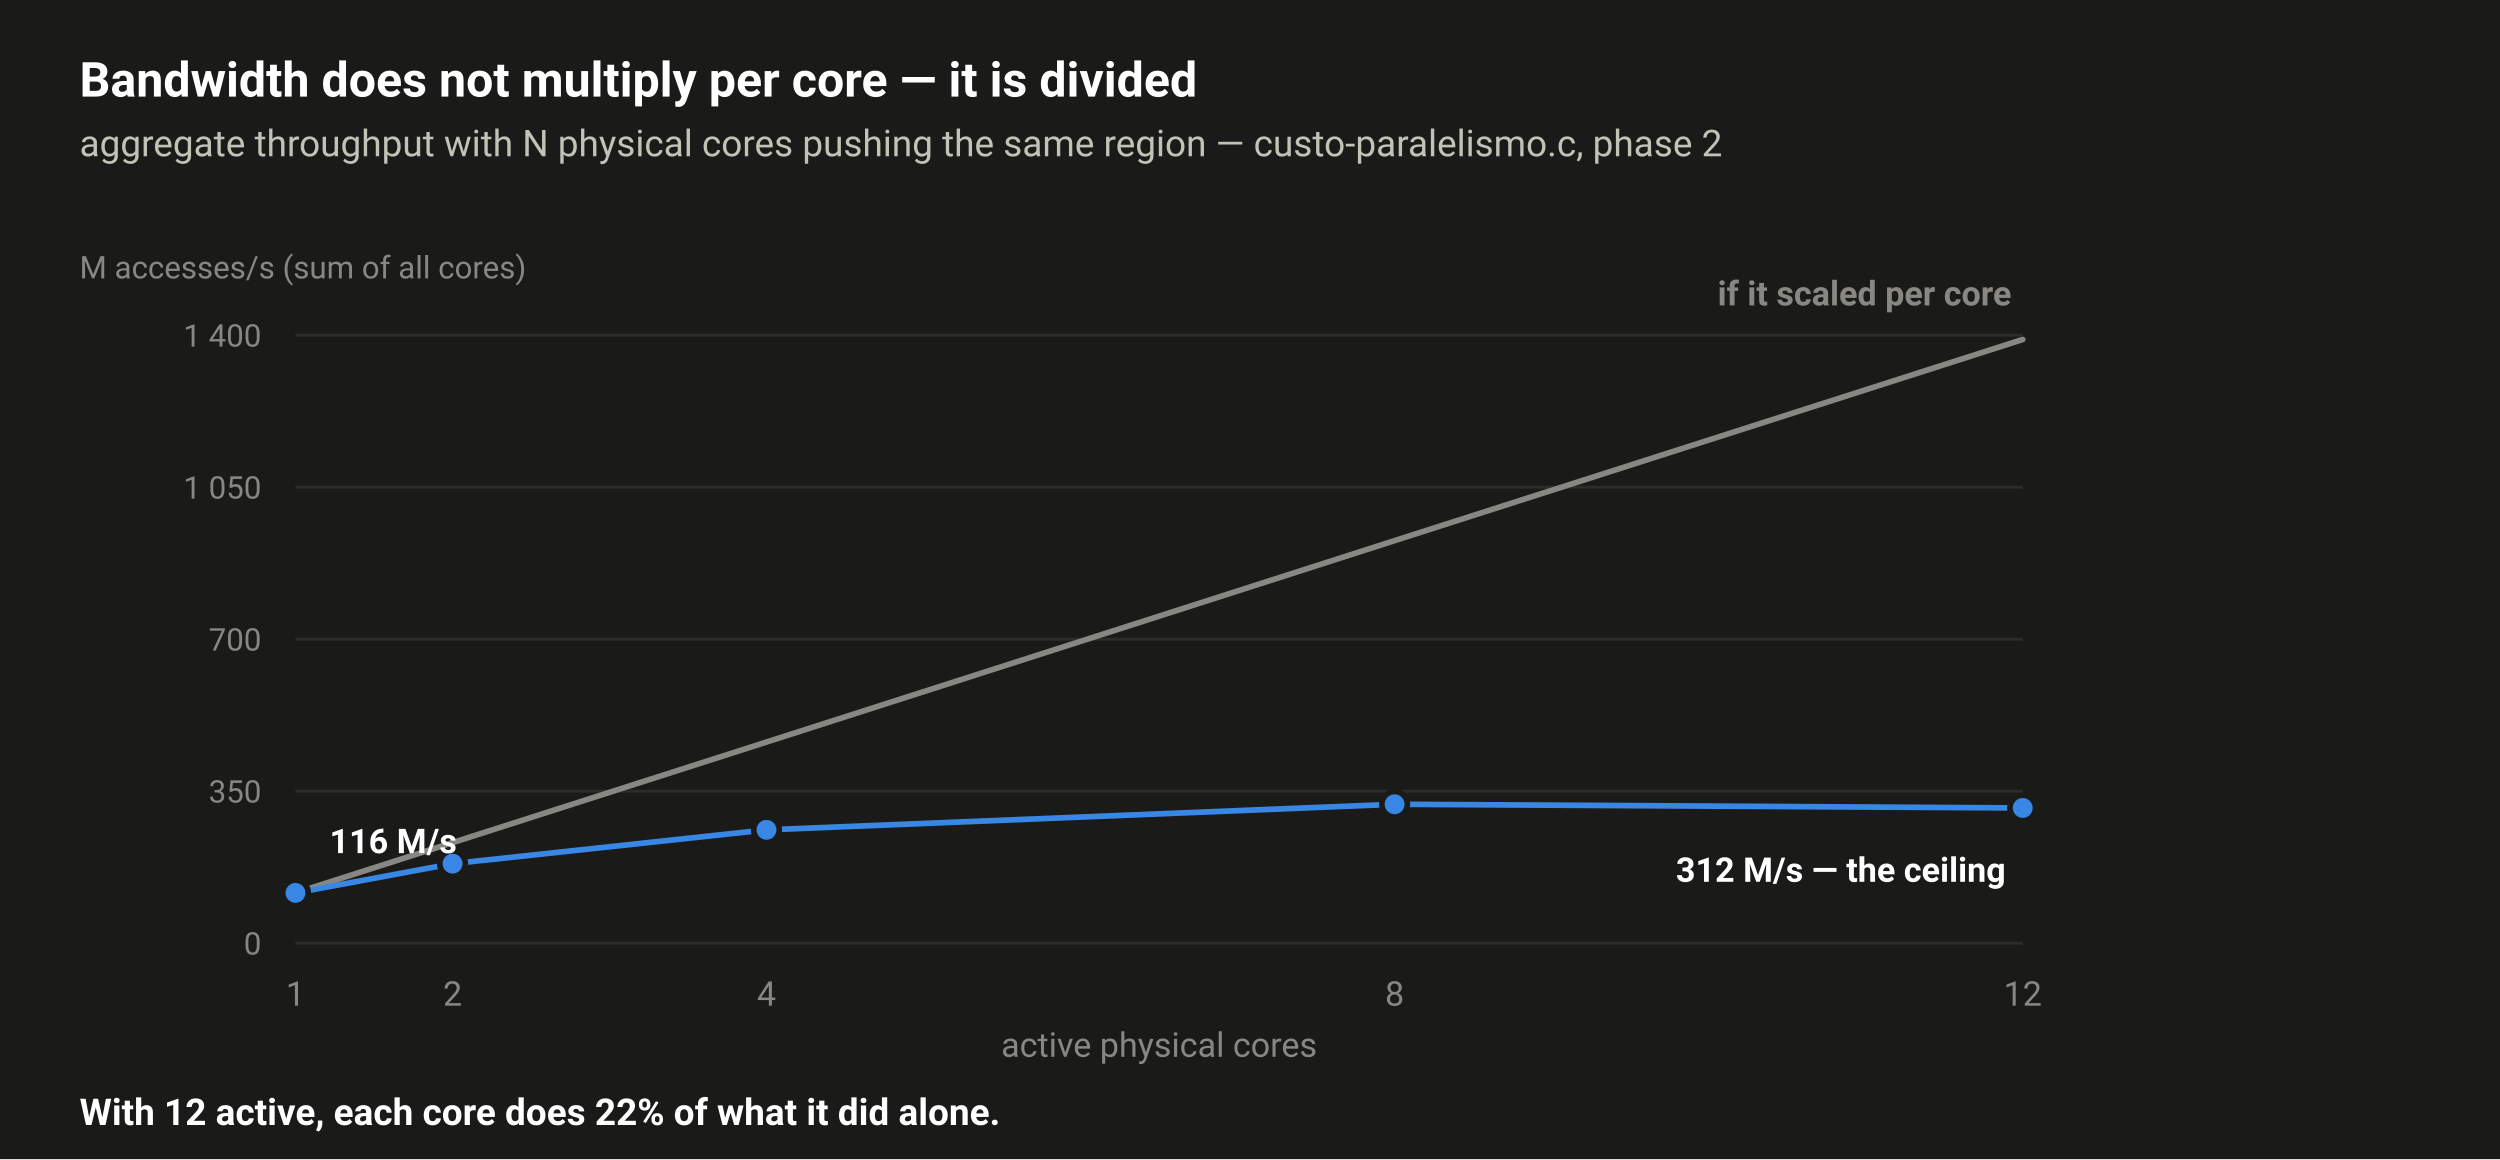
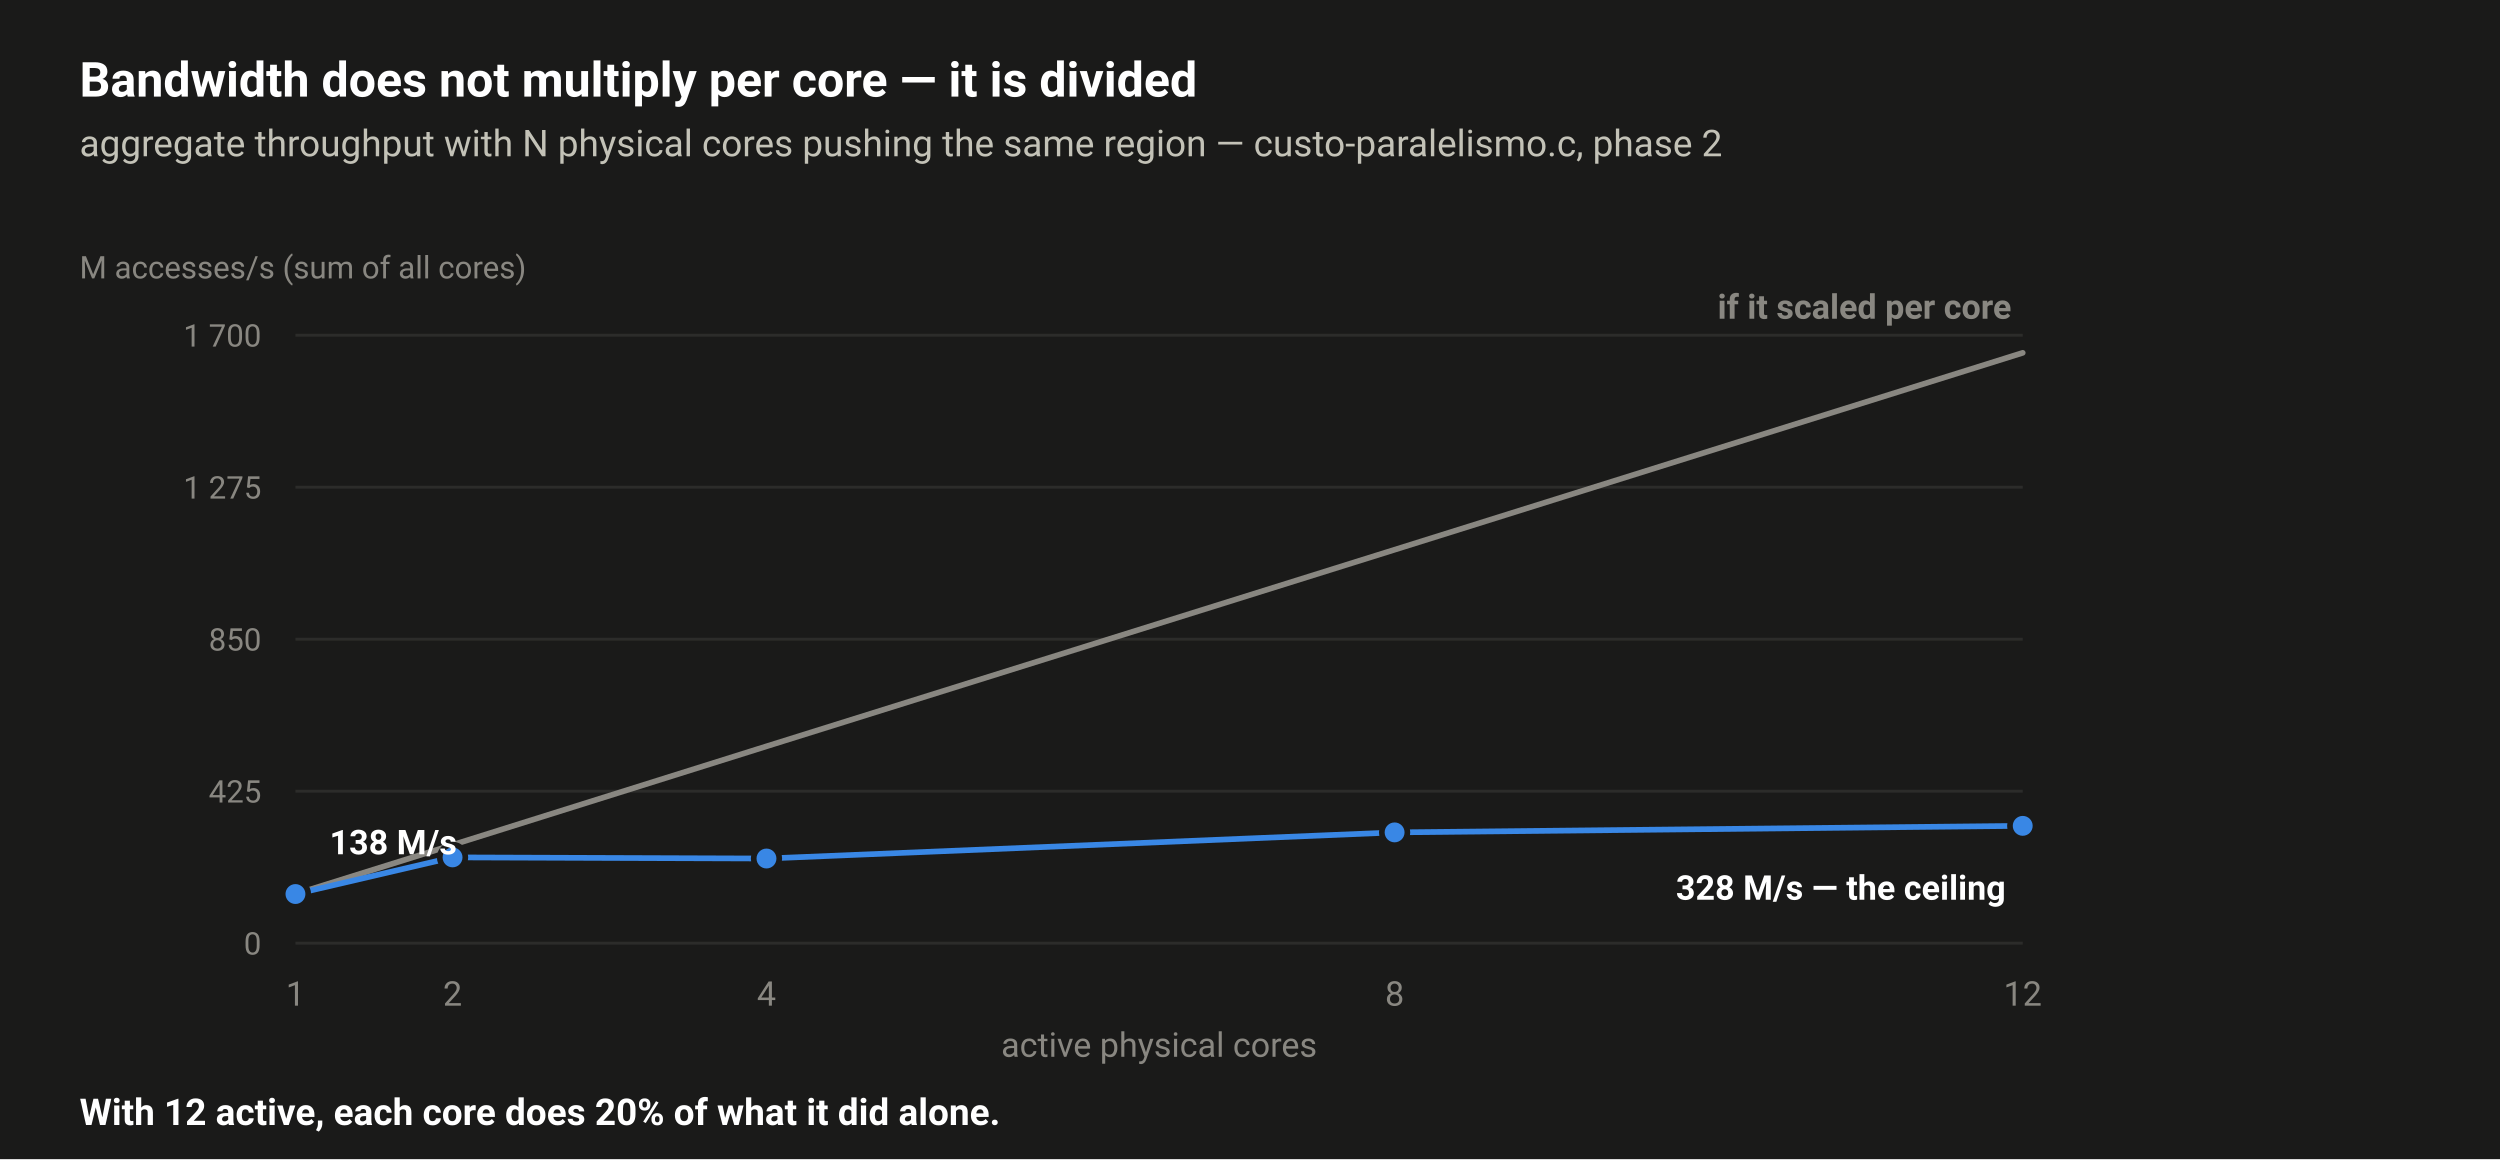
<svg xmlns="http://www.w3.org/2000/svg" viewBox="0 0 880 408" width="880" height="408" role="img" aria-labelledby="t d" font-family="system-ui, -apple-system, 'Segoe UI', Roboto, sans-serif">
  <rect width="880" height="408" fill="#1a1a19" />
  <text x="28.0" y="34.0" fill="#ffffff" font-size="17" font-weight="600" text-anchor="start" font-family="system-ui, -apple-system, 'Segoe UI', Roboto, sans-serif">Bandwidth does not multiply per core — it is divided</text>
  <text x="28.0" y="55.0" fill="#c3c2b7" font-size="13" font-weight="400" text-anchor="start" font-family="system-ui, -apple-system, 'Segoe UI', Roboto, sans-serif">aggregate throughput with N physical cores pushing the same region — custo-paralelismo.c, phase 2</text>
  <line x1="104.0" y1="332.0" x2="712.0" y2="332.0" stroke="#2c2c2a" stroke-width="1" />
  <text x="92.0" y="336.0" fill="#898781" font-size="11" font-weight="400" text-anchor="end" font-family="system-ui, -apple-system, 'Segoe UI', Roboto, sans-serif" font-variant-numeric="tabular-nums">0</text>
  <line x1="104.0" y1="278.5" x2="712.0" y2="278.5" stroke="#2c2c2a" stroke-width="1" />
-   <text x="92.0" y="282.5" fill="#898781" font-size="11" font-weight="400" text-anchor="end" font-family="system-ui, -apple-system, 'Segoe UI', Roboto, sans-serif" font-variant-numeric="tabular-nums">350</text>
+   <text x="92.0" y="282.5" fill="#898781" font-size="11" font-weight="400" text-anchor="end" font-family="system-ui, -apple-system, 'Segoe UI', Roboto, sans-serif" font-variant-numeric="tabular-nums">425</text>
  <line x1="104.0" y1="225.0" x2="712.0" y2="225.0" stroke="#2c2c2a" stroke-width="1" />
-   <text x="92.0" y="229.0" fill="#898781" font-size="11" font-weight="400" text-anchor="end" font-family="system-ui, -apple-system, 'Segoe UI', Roboto, sans-serif" font-variant-numeric="tabular-nums">700</text>
+   <text x="92.0" y="229.0" fill="#898781" font-size="11" font-weight="400" text-anchor="end" font-family="system-ui, -apple-system, 'Segoe UI', Roboto, sans-serif" font-variant-numeric="tabular-nums">850</text>
  <line x1="104.0" y1="171.5" x2="712.0" y2="171.5" stroke="#2c2c2a" stroke-width="1" />
-   <text x="92.0" y="175.5" fill="#898781" font-size="11" font-weight="400" text-anchor="end" font-family="system-ui, -apple-system, 'Segoe UI', Roboto, sans-serif" font-variant-numeric="tabular-nums">1 050</text>
+   <text x="92.0" y="175.5" fill="#898781" font-size="11" font-weight="400" text-anchor="end" font-family="system-ui, -apple-system, 'Segoe UI', Roboto, sans-serif" font-variant-numeric="tabular-nums">1 275</text>
  <line x1="104.0" y1="118.0" x2="712.0" y2="118.0" stroke="#2c2c2a" stroke-width="1" />
-   <text x="92.0" y="122.0" fill="#898781" font-size="11" font-weight="400" text-anchor="end" font-family="system-ui, -apple-system, 'Segoe UI', Roboto, sans-serif" font-variant-numeric="tabular-nums">1 400</text>
+   <text x="92.0" y="122.0" fill="#898781" font-size="11" font-weight="400" text-anchor="end" font-family="system-ui, -apple-system, 'Segoe UI', Roboto, sans-serif" font-variant-numeric="tabular-nums">1 700</text>
  <text x="28.0" y="98.0" fill="#898781" font-size="11" font-weight="400" text-anchor="start" font-family="system-ui, -apple-system, 'Segoe UI', Roboto, sans-serif">M accesses/s (sum of all cores)</text>
-   <polyline points="104.0,314.3 159.3,296.6 269.8,261.2 490.9,190.3 712.0,119.5" fill="none" stroke="#898781" stroke-width="2" stroke-linejoin="round" stroke-linecap="round" />
-   <text x="708.0" y="107.5" fill="#898781" font-size="12" font-weight="600" text-anchor="end" font-family="system-ui, -apple-system, 'Segoe UI', Roboto, sans-serif">if it scaled per core</text>
-   <polyline points="104.0,314.3 159.3,304.0 269.8,292.1 490.9,283.1 712.0,284.4" fill="none" stroke="#3987e5" stroke-width="2" stroke-linejoin="round" stroke-linecap="round" />
-   <circle cx="104.0" cy="314.3" r="4.5" fill="#3987e5" stroke="#1a1a19" stroke-width="2" />
-   <circle cx="159.3" cy="304.0" r="4.5" fill="#3987e5" stroke="#1a1a19" stroke-width="2" />
-   <circle cx="269.8" cy="292.1" r="4.5" fill="#3987e5" stroke="#1a1a19" stroke-width="2" />
-   <circle cx="490.9" cy="283.1" r="4.5" fill="#3987e5" stroke="#1a1a19" stroke-width="2" />
-   <circle cx="712.0" cy="284.4" r="4.5" fill="#3987e5" stroke="#1a1a19" stroke-width="2" />
-   <text x="706.0" y="310.4" fill="#ffffff" font-size="12" font-weight="600" text-anchor="end" font-family="system-ui, -apple-system, 'Segoe UI', Roboto, sans-serif" font-variant-numeric="tabular-nums">312 M/s — the ceiling</text>
-   <text x="116.0" y="300.3" fill="#ffffff" font-size="12" font-weight="600" text-anchor="start" font-family="system-ui, -apple-system, 'Segoe UI', Roboto, sans-serif" font-variant-numeric="tabular-nums">116 M/s</text>
+   <polyline points="104.0,314.7 159.3,297.4 269.8,262.7 490.9,193.5 712.0,124.2" fill="none" stroke="#898781" stroke-width="2" stroke-linejoin="round" stroke-linecap="round" />
+   <text x="708.0" y="112.2" fill="#898781" font-size="12" font-weight="600" text-anchor="end" font-family="system-ui, -apple-system, 'Segoe UI', Roboto, sans-serif">if it scaled per core</text>
+   <polyline points="104.0,314.7 159.3,301.8 269.8,302.2 490.9,293.0 712.0,290.7" fill="none" stroke="#3987e5" stroke-width="2" stroke-linejoin="round" stroke-linecap="round" />
+   <circle cx="104.0" cy="314.7" r="4.5" fill="#3987e5" stroke="#1a1a19" stroke-width="2" />
+   <circle cx="159.3" cy="301.8" r="4.5" fill="#3987e5" stroke="#1a1a19" stroke-width="2" />
+   <circle cx="269.8" cy="302.2" r="4.5" fill="#3987e5" stroke="#1a1a19" stroke-width="2" />
+   <circle cx="490.9" cy="293.0" r="4.5" fill="#3987e5" stroke="#1a1a19" stroke-width="2" />
+   <circle cx="712.0" cy="290.7" r="4.5" fill="#3987e5" stroke="#1a1a19" stroke-width="2" />
+   <text x="706.0" y="316.7" fill="#ffffff" font-size="12" font-weight="600" text-anchor="end" font-family="system-ui, -apple-system, 'Segoe UI', Roboto, sans-serif" font-variant-numeric="tabular-nums">328 M/s — the ceiling</text>
+   <text x="116.0" y="300.7" fill="#ffffff" font-size="12" font-weight="600" text-anchor="start" font-family="system-ui, -apple-system, 'Segoe UI', Roboto, sans-serif" font-variant-numeric="tabular-nums">138 M/s</text>
  <text x="104.0" y="354.0" fill="#898781" font-size="12" font-weight="400" text-anchor="middle" font-family="system-ui, -apple-system, 'Segoe UI', Roboto, sans-serif" font-variant-numeric="tabular-nums">1</text>
  <text x="159.3" y="354.0" fill="#898781" font-size="12" font-weight="400" text-anchor="middle" font-family="system-ui, -apple-system, 'Segoe UI', Roboto, sans-serif" font-variant-numeric="tabular-nums">2</text>
  <text x="269.8" y="354.0" fill="#898781" font-size="12" font-weight="400" text-anchor="middle" font-family="system-ui, -apple-system, 'Segoe UI', Roboto, sans-serif" font-variant-numeric="tabular-nums">4</text>
  <text x="490.9" y="354.0" fill="#898781" font-size="12" font-weight="400" text-anchor="middle" font-family="system-ui, -apple-system, 'Segoe UI', Roboto, sans-serif" font-variant-numeric="tabular-nums">8</text>
  <text x="712.0" y="354.0" fill="#898781" font-size="12" font-weight="400" text-anchor="middle" font-family="system-ui, -apple-system, 'Segoe UI', Roboto, sans-serif" font-variant-numeric="tabular-nums">12</text>
  <text x="408.0" y="372.0" fill="#898781" font-size="12" font-weight="400" text-anchor="middle" font-family="system-ui, -apple-system, 'Segoe UI', Roboto, sans-serif">active physical cores</text>
-   <text x="28.0" y="396.0" fill="#ffffff" font-size="13" font-weight="600" text-anchor="start" font-family="system-ui, -apple-system, 'Segoe UI', Roboto, sans-serif">With 12 active, each core does 22% of what it did alone.</text>
+   <text x="28.0" y="396.0" fill="#ffffff" font-size="13" font-weight="600" text-anchor="start" font-family="system-ui, -apple-system, 'Segoe UI', Roboto, sans-serif">With 12 active, each core does 20% of what it did alone.</text>
</svg>
